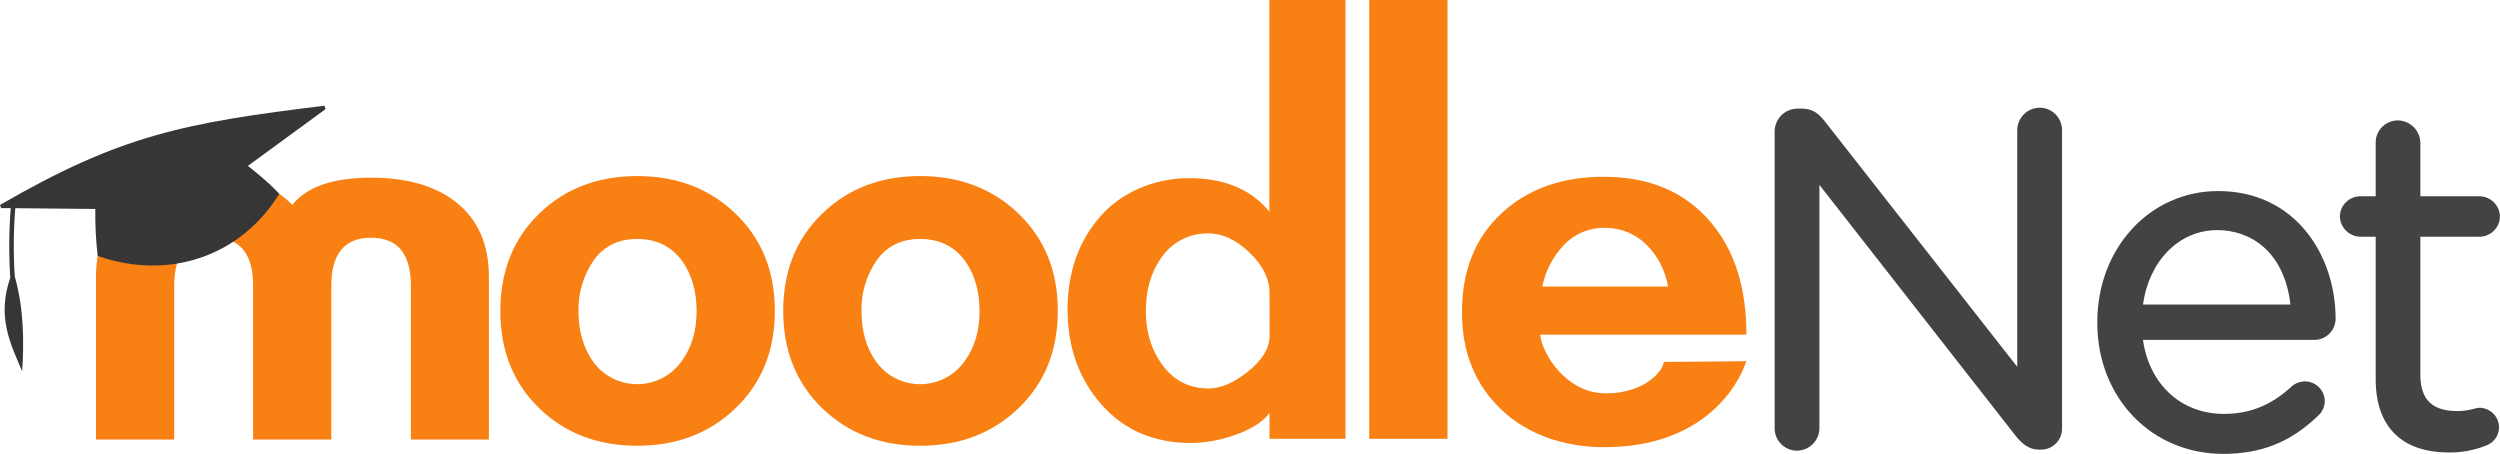
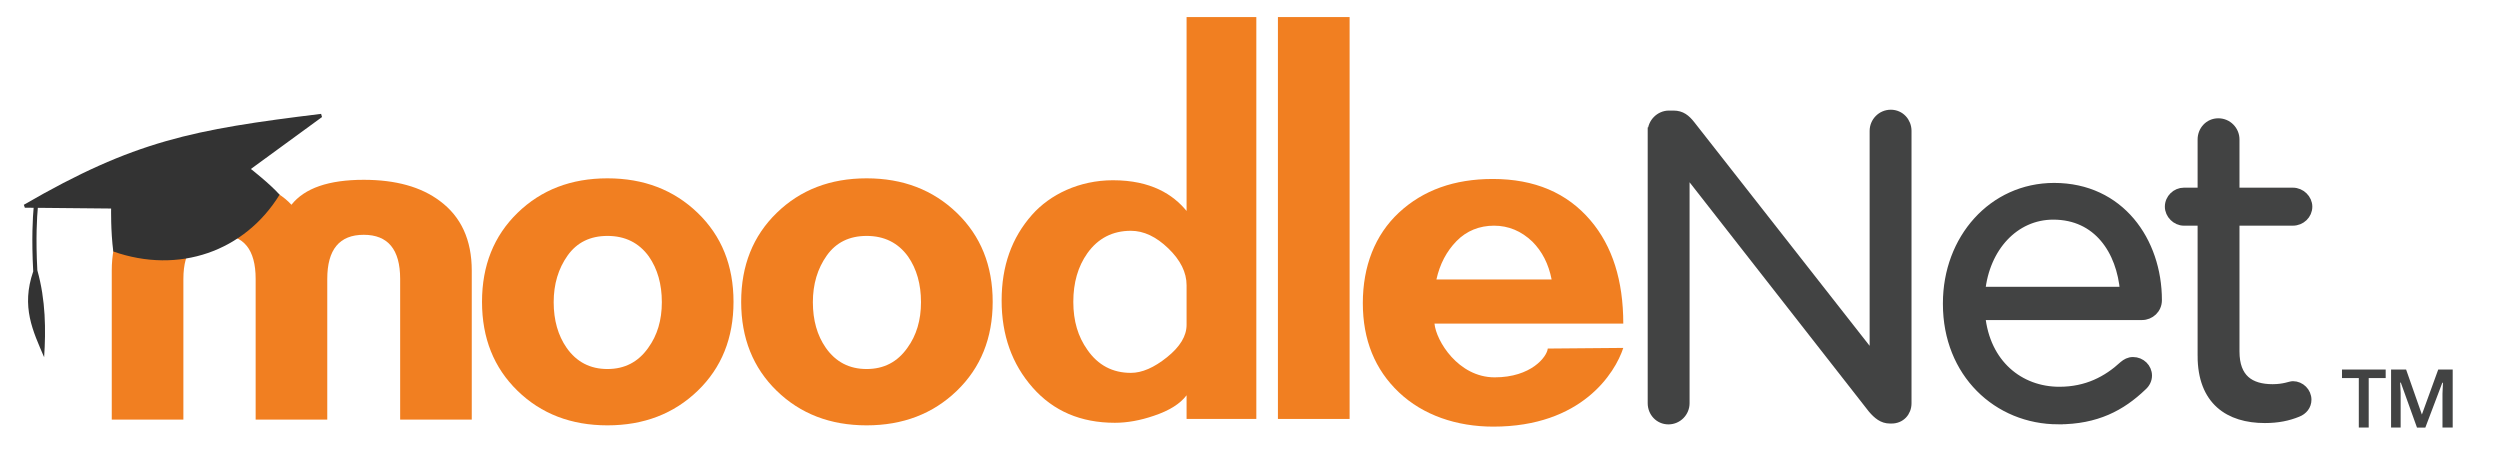
- <svg xmlns="http://www.w3.org/2000/svg" viewBox="0 0 934.36 169.63" preserveAspectRatio="xMinYMid meet">
-   <g id="Layer_2" data-name="Layer 2">
-     <g id="Layer_1-2" data-name="Layer 1">
-       <path d="M762.37,40.25a8.45,8.45,0,0,0-8.44,8.44v88.4l-72-91.84c-1.9-2.41-4.22-4.65-8.28-4.65H671.7A8.56,8.56,0,0,0,663.26,49V160a8.37,8.37,0,0,0,8.27,8.44A8.45,8.45,0,0,0,680,160V69.11l73.63,94.16c2.13,2.48,4.62,4.78,8.42,4.78h.7a7.83,7.83,0,0,0,7.92-8.09V48.69A8.37,8.37,0,0,0,762.37,40.25Z" style="fill:#414443" />
-       <path d="M872.92,119.11c0-23.7-15.06-47.7-43.83-47.7a43.32,43.32,0,0,0-32.44,14.36c-8.25,9.1-12.8,21.37-12.8,34.58v.35c0,27.89,20.21,48.93,47,48.93,14.28,0,25.21-4.37,35.37-14.12a7.4,7.4,0,0,0,2.65-5.59,7.43,7.43,0,0,0-12.5-5.38c-7.52,6.92-15.51,10.15-25.17,10.15-16,0-27.93-11-30.27-27.66H865A7.92,7.92,0,0,0,872.92,119.11ZM828.74,86c11.75,0,24.9,7.35,27.31,27.83H800.93C803.23,97.36,814.46,86,828.74,86Z" style="fill:#414443" />
-       <path d="M926.62,152.4a7.44,7.44,0,0,0-1.88.35,23.35,23.35,0,0,1-6.39.88c-9.38,0-13.75-4.31-13.75-13.57V88.47h22a7.66,7.66,0,0,0,7.74-7.56,7.75,7.75,0,0,0-7.74-7.56h-22V53.44A8.55,8.55,0,0,0,896.16,45a8.27,8.27,0,0,0-8.26,8.44V73.35h-5.82a7.66,7.66,0,0,0-7.56,7.56,7.75,7.75,0,0,0,7.56,7.56h5.82v53.35c0,17.6,9.69,27.28,27.28,27.28a35.66,35.66,0,0,0,13.94-2.57,7.23,7.23,0,0,0,4.89-6.75A7.4,7.4,0,0,0,926.62,152.4Z" style="fill:#414443" />
-       <path d="M153.57,164.26V106.85q0-18-14.87-18t-14.88,18v57.41H94.6V106.85q0-18-14.62-18-14.88,0-14.87,18v57.41H35.88v-60.8q0-18.78,13-28.43Q60.41,66.41,80,66.41q19.83,0,29.23,10.18,8.08-10.19,29.49-10.18,19.56,0,31,8.62,13,9.64,13,28.43v60.8Z" style="fill:#f98012" />
-       <path d="M511.75,164V0H541V164Z" style="fill:#f98012" />
-       <path d="M474.47,164v-9.66q-3.92,5.22-13.32,8.36a49.12,49.12,0,0,1-15.93,2.87q-20.89,0-33.55-14.37T399,115.68c0-13.92,4.11-25.61,12.41-35,7.34-8.3,19.28-14.1,33-14.1,15.49,0,24.54,5.82,30,12.53V0h28.46V164Zm0-54.57q0-7.85-7.44-15t-15.28-7.19A20.73,20.73,0,0,0,434,96.36q-5.75,8.1-5.74,19.84,0,11.49,5.74,19.59,6.54,9.41,17.76,9.4,6.79,0,14.75-6.4t8-13.19Z" style="fill:#f98012" />
-       <path d="M343.91,166.6q-22.2,0-36.69-14.1t-14.5-36.3q0-22.19,14.5-36.29T343.91,65.8q22.18,0,36.82,14.11t14.62,36.29q0,22.2-14.62,36.3T343.91,166.6Zm0-77.29q-10.57,0-16.26,8a32.07,32.07,0,0,0-5.67,19q0,11,5.28,18.63a20.35,20.35,0,0,0,33.3,0q5.54-7.6,5.54-18.63t-5.28-18.63Q354.73,89.31,343.91,89.31Z" style="fill:#f98012" />
-       <path d="M238.15,166.6q-22.2,0-36.69-14.1T187,116.2Q187,94,201.46,79.91T238.15,65.8q22.18,0,36.82,14.11t14.62,36.29q0,22.2-14.62,36.3T238.15,166.6Zm0-77.29q-10.56,0-16.26,8a32.08,32.08,0,0,0-5.68,19q0,11,5.29,18.63a20.35,20.35,0,0,0,33.3,0q5.55-7.6,5.55-18.63t-5.29-18.63Q249,89.31,238.15,89.31Z" style="fill:#f98012" />
-       <path d="M575.64,125.08c.62,7,9.67,21.94,24.55,21.94,14.48,0,21.33-8.36,21.67-11.75l30.81-.27c-3.36,10.28-17,32.13-53,32.13-15,0-28.68-4.66-38.52-14s-14.75-21.46-14.75-36.43q0-23.25,14.75-36.95T599.4,66.07q25.59,0,40,17,13.32,15.67,13.32,42Zm47.78-18a29.09,29.09,0,0,0-7.82-15.4,22,22,0,0,0-15.68-6.53,20.53,20.53,0,0,0-15.28,6.26,31.66,31.66,0,0,0-8.22,15.67Z" style="fill:#f98012" />
-       <path d="M92.65,62l29-21.2-.37-1.29C68.94,45.9,45.11,50.45,0,76.6l.42,1.19,3.59,0a180.84,180.84,0,0,0-.17,26c-5,14.48-.13,24.33,4.45,35,.72-11.15.65-23.34-2.77-35.47a180.08,180.08,0,0,1,.19-25.51l29.91.29a135.7,135.7,0,0,0,.89,17.54c26.72,9.39,53.6,0,67.86-23.19C100.42,68,92.65,62,92.65,62Z" style="fill:#363636" />
-     </g>
+ <svg xmlns="http://www.w3.org/2000/svg" id="Layer_1" viewBox="0 0 4890.54 912">
+   <defs>
+     <style>.cls-1{fill:#f17f21;}.cls-2{fill:#333;}.cls-3,.cls-4{fill:#424343;}.cls-4{stroke:#424343;stroke-miterlimit:10;stroke-width:17.01px;}</style>
+   </defs>
+   <g>
+     <path class="cls-4" d="m3231.77,257.7c0-17.7,15.17-32.88,32.87-32.88h9.27c15.18,0,24.45,7.59,33.72,19.4l358.29,456.92v-445.12c0-17.7,14.33-32.88,32.88-32.88s32.03,15.18,32.03,32.88v532.8c0,17.7-12.65,31.19-30.35,31.19h-3.37c-14.33,0-24.45-8.43-34.57-20.23l-365.87-467.89v456.93c0,17.7-14.34,32.87-32.88,32.87s-32.03-15.17-32.03-32.87V257.7Z" />
+     <path class="cls-4" d="m4026.76,821.59c-119.72,0-217.5-91.89-217.5-226.78v-1.69c0-125.61,88.51-226.78,209.07-226.78,128.99,0,202.33,105.38,202.33,220.87,0,17.71-14.33,30.36-30.35,30.36h-315.3c9.27,94.42,75.88,147.53,153.44,147.53,53.95,0,93.58-21.08,125.61-50.58,5.06-4.22,10.96-7.59,18.55-7.59,16.02,0,28.66,12.65,28.66,27.82,0,7.59-3.37,15.18-10.12,21.08-41.31,39.62-90.2,65.75-164.39,65.75Zm128.98-252.07c-6.74-79.25-52.27-148.37-139.1-148.37-75.87,0-133.2,63.23-141.63,148.37h280.73Z" />
+     <path class="cls-4" d="m4307.5,695.98v-263.03h-35.41c-15.18,0-28.66-13.48-28.66-28.66,0-16.02,13.48-28.66,28.66-28.66h35.41v-102.85c0-17.7,13.49-32.87,32.03-32.87s32.88,15.17,32.88,32.87v102.85h112.97c16.02,0,29.51,13.49,29.51,28.66,0,16.02-13.49,28.66-29.51,28.66h-112.97v254.6c0,53.11,29.51,72.5,73.34,72.5,22.77,0,34.57-5.9,39.62-5.9,15.18,0,27.82,12.65,27.82,27.82,0,11.81-7.59,21.07-18.55,25.29-18.55,7.59-38.78,11.81-64.07,11.81-69.97,0-123.09-34.57-123.09-123.09Z" />
  </g>
+   <g>
+     <path class="cls-1" d="m782.79,820.83v-275.2c0-57.53-23.77-86.31-71.28-86.31s-71.31,28.78-71.31,86.31v275.2h-140.1v-275.2c0-57.53-23.37-86.31-70.08-86.31s-71.28,28.78-71.28,86.31v275.2h-140.12v-291.45c0-60.05,20.84-105.5,62.54-136.33,36.7-27.53,86.34-41.31,148.86-41.31s110.08,16.27,140.12,48.8c25.84-32.53,72.95-48.8,141.36-48.8,62.54,0,112.13,13.78,148.83,41.31,41.69,30.83,62.54,76.28,62.54,136.33v291.45h-140.1Z" />
+     <path class="cls-1" d="m2499.9,819.55V33.38h140.22v786.17h-140.22Z" />
+     <path class="cls-1" d="m2321.2,819.55v-46.31c-12.54,16.68-33.81,30.03-63.84,40.05-26.73,9.17-52.17,13.77-76.38,13.77-66.76,0-120.37-22.95-160.85-68.86-40.48-45.88-60.73-102.66-60.73-170.24s19.71-122.79,59.48-167.75c35.2-39.8,92.41-67.6,158.35-67.6,74.26,0,117.64,27.88,143.97,60.08V33.38h136.45v786.17h-136.45Zm0-261.63c0-25.04-11.91-49.04-35.69-72-23.76-22.95-48.19-34.44-73.22-34.44-35.88,0-64.26,14.64-85.13,43.83-18.36,25.91-27.54,57.58-27.54,95.14s9.17,68.05,27.54,93.9c20.86,30.07,49.25,45.06,85.13,45.06,21.69,0,45.26-10.2,70.72-30.66,25.46-20.44,38.19-41.49,38.19-63.22v-77.61Z" />
+     <path class="cls-1" d="m1695.29,832.07c-70.96,0-129.57-22.54-175.89-67.61-46.32-45.06-69.5-103.04-69.5-174.02s23.17-128.93,69.5-173.99c46.32-45.08,104.93-67.6,175.89-67.6s129.78,22.53,176.5,67.6c46.73,45.06,70.11,103.09,70.11,173.99s-23.39,128.95-70.11,174.02c-46.73,45.08-105.59,67.61-176.5,67.61Zm0-370.56c-33.81,0-59.79,12.8-77.94,38.38-18.15,25.6-27.21,55.99-27.21,91.21s8.39,65,25.32,89.31c19.43,27.68,46.02,41.48,79.82,41.48s60.35-13.8,79.8-41.48c17.73-24.32,26.59-54.1,26.59-89.31s-8.44-65.01-25.32-89.31c-19.45-26.85-46.47-40.28-81.07-40.28Z" />
+     <path class="cls-1" d="m1188.29,832.07c-70.94,0-129.57-22.54-175.89-67.61-46.32-45.06-69.47-103.04-69.47-174.02s23.15-128.93,69.47-173.99c46.32-45.08,104.95-67.6,175.89-67.6s129.75,22.53,176.53,67.6c46.73,45.06,70.09,103.09,70.09,173.99s-23.36,128.95-70.09,174.02c-46.77,45.08-105.61,67.61-176.53,67.61Zm0-370.56c-33.78,0-59.76,12.8-77.94,38.38-18.13,25.6-27.23,55.99-27.23,91.21s8.44,65,25.32,89.31c19.43,27.68,46.07,41.48,79.85,41.48s60.35-13.8,79.8-41.48c17.73-24.32,26.62-54.1,26.62-89.31s-8.46-65.01-25.34-89.31c-19.43-26.85-46.44-40.28-81.07-40.28Z" />
+     <path class="cls-1" d="m2806.18,633.03c3,33.38,46.38,105.14,117.71,105.14s102.26-40.08,103.89-56.33l147.72-1.25c-16.11,49.28-81.61,153.99-254.16,153.99-71.78,0-137.46-22.34-184.64-66.98-47.15-44.65-70.72-102.84-70.72-174.64s23.57-133.31,70.72-177.13c47.17-43.83,108.3-65.73,183.41-65.73,81.78,0,145.62,27.12,191.52,81.37,42.58,50.07,63.86,117.26,63.86,201.55h-369.32Zm229.1-86.39c-5.85-30.06-18.36-54.63-37.53-73.86-21.73-20.85-46.77-31.3-75.13-31.3s-53.63,10-73.25,30.03c-19.61,20.04-32.75,45.06-39.42,75.12h225.33Z" />
+     <path class="cls-2" d="m490.78,330.55l139.17-101.6-1.79-6.21c-251.04,30.71-365.28,52.52-581.56,177.88l2,5.7,17.2.16c-1.6,17.32-4.33,60.11-.81,124.44-24,69.46-.61,116.64,21.35,167.94,3.47-53.46,3.11-111.86-13.29-170.03-3.41-63.89-.59-105.93.95-122.27l143.37,1.37s-.94,43.3,4.24,84.06c128.13,45.02,256.97-.15,325.33-111.13-18.92-21.28-56.16-50.31-56.16-50.31Z" />
+   </g>
+   <path class="cls-3" d="m4633.7,836.41h-19.36v-96.8h-32.89v-16.68h85.46v16.68h-33.21v96.8Zm94.44,0l-31.64-87.98h-1.26l.94,20.3v67.68h-18.73v-113.48h29.43l30.85,87.98,31.95-87.98h28.33v113.48h-19.99v-66.1l.94-21.56h-1.26l-33.21,87.67h-16.37Z" />
</svg>
